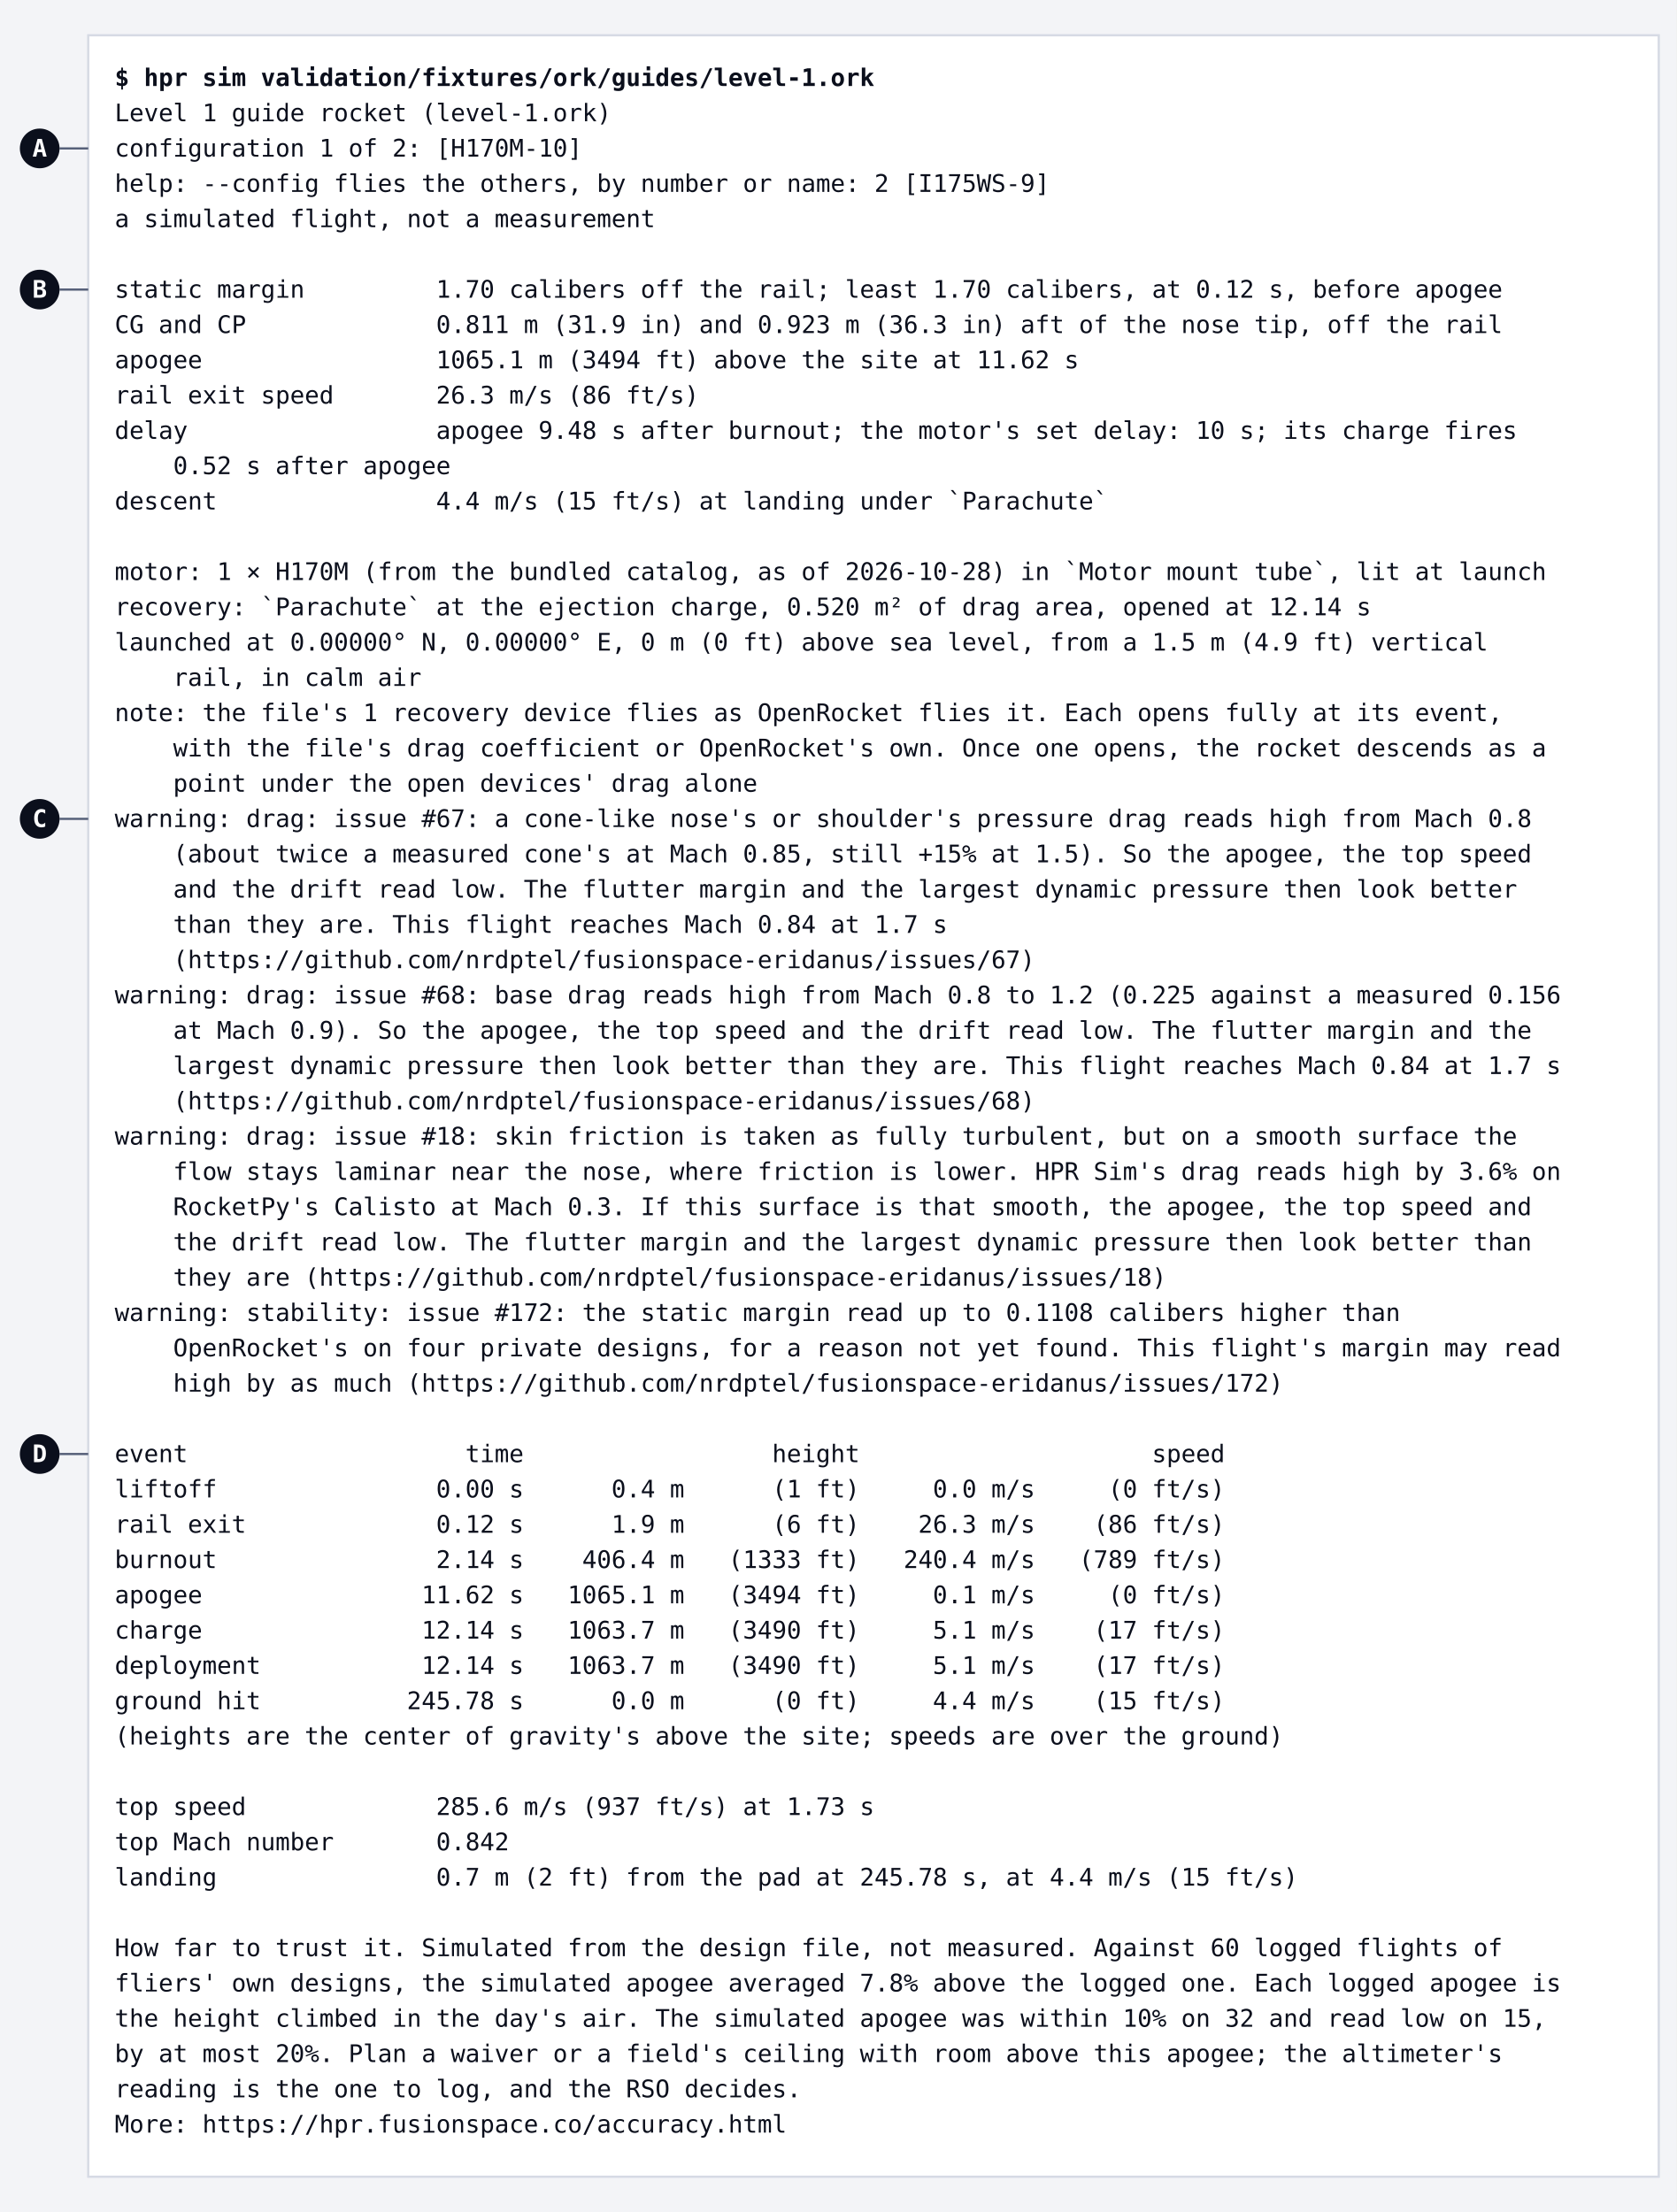
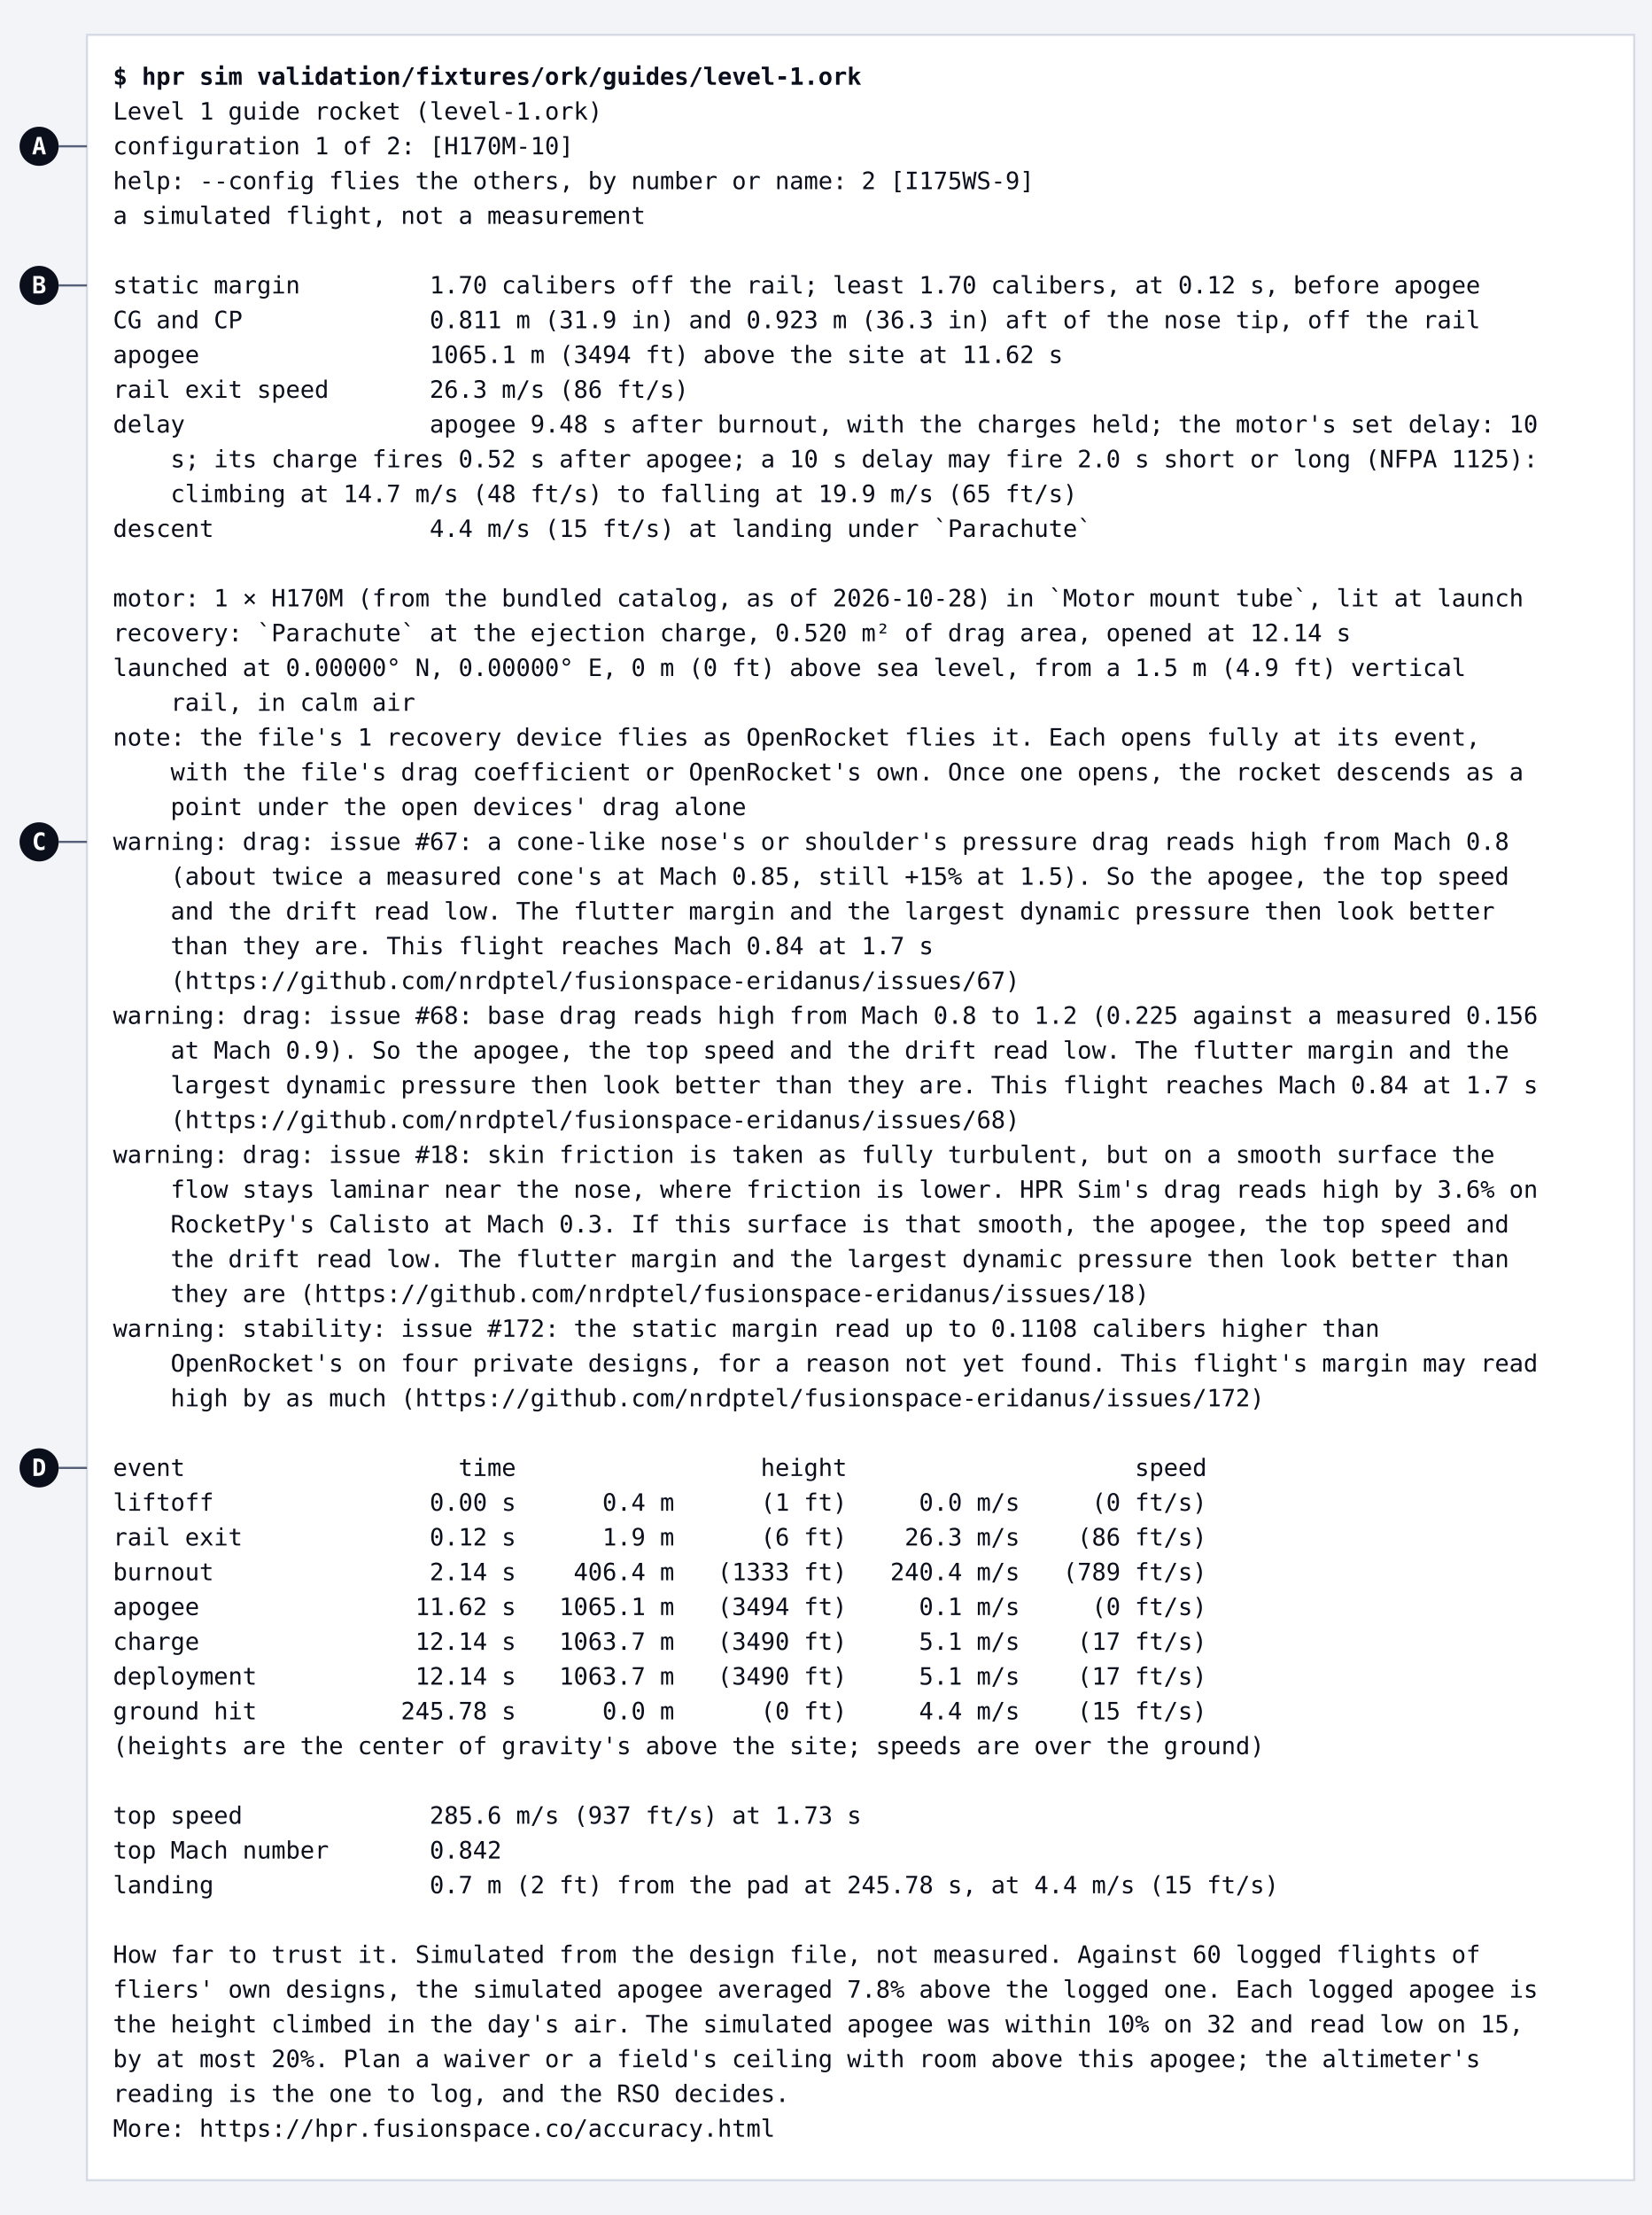
- <svg xmlns="http://www.w3.org/2000/svg" width="760" height="1003" viewBox="0 0 760 1003" font-family="'Cascadia Mono', ui-monospace, Menlo, Consolas, monospace" font-size="11" role="img" aria-labelledby="title" aria-describedby="desc">
-   <rect width="760" height="1003" fill="#F3F4F7" />
-   <rect x="40" y="16" width="712" height="971" fill="#FFFFFF" stroke="#D6DAE4" stroke-width="1" />
+ <svg xmlns="http://www.w3.org/2000/svg" width="760" height="1019" viewBox="0 0 760 1019" font-family="'Cascadia Mono', ui-monospace, Menlo, Consolas, monospace" font-size="11" role="img" aria-labelledby="title" aria-describedby="desc">
+   <rect width="760" height="1019" fill="#F3F4F7" />
+   <rect x="40" y="16" width="712" height="987" fill="#FFFFFF" stroke="#D6DAE4" stroke-width="1" />
  <text x="52" y="39" xml:space="preserve" font-weight="600" fill="#0B0F1C">$ hpr sim validation/fixtures/ork/guides/level-1.ork</text>
  <text x="52" y="55" xml:space="preserve" fill="#0B0F1C">Level 1 guide rocket (level-1.ork)</text>
  <text x="52" y="71" xml:space="preserve" fill="#0B0F1C">configuration 1 of 2: [H170M-10]</text>
  <text x="52" y="87" xml:space="preserve" fill="#0B0F1C">help: --config flies the others, by number or name: 2 [I175WS-9]</text>
  <text x="52" y="103" xml:space="preserve" fill="#0B0F1C">a simulated flight, not a measurement</text>
  <text x="52" y="135" xml:space="preserve" fill="#0B0F1C">static margin         1.70 calibers off the rail; least 1.70 calibers, at 0.12 s, before apogee</text>
  <text x="52" y="151" xml:space="preserve" fill="#0B0F1C">CG and CP             0.811 m (31.9 in) and 0.923 m (36.3 in) aft of the nose tip, off the rail</text>
  <text x="52" y="167" xml:space="preserve" fill="#0B0F1C">apogee                1065.1 m (3494 ft) above the site at 11.62 s</text>
  <text x="52" y="183" xml:space="preserve" fill="#0B0F1C">rail exit speed       26.3 m/s (86 ft/s)</text>
-   <text x="52" y="199" xml:space="preserve" fill="#0B0F1C">delay                 apogee 9.48 s after burnout; the motor's set delay: 10 s; its charge fires</text>
-   <text x="52" y="215" xml:space="preserve" fill="#0B0F1C">    0.52 s after apogee</text>
-   <text x="52" y="231" xml:space="preserve" fill="#0B0F1C">descent               4.4 m/s (15 ft/s) at landing under `Parachute`</text>
-   <text x="52" y="263" xml:space="preserve" fill="#0B0F1C">motor: 1 × H170M (from the bundled catalog, as of 2026-10-28) in `Motor mount tube`, lit at launch</text>
-   <text x="52" y="279" xml:space="preserve" fill="#0B0F1C">recovery: `Parachute` at the ejection charge, 0.520 m² of drag area, opened at 12.14 s</text>
-   <text x="52" y="295" xml:space="preserve" fill="#0B0F1C">launched at 0.00000° N, 0.00000° E, 0 m (0 ft) above sea level, from a 1.5 m (4.9 ft) vertical</text>
-   <text x="52" y="311" xml:space="preserve" fill="#0B0F1C">    rail, in calm air</text>
-   <text x="52" y="327" xml:space="preserve" fill="#0B0F1C">note: the file's 1 recovery device flies as OpenRocket flies it. Each opens fully at its event,</text>
-   <text x="52" y="343" xml:space="preserve" fill="#0B0F1C">    with the file's drag coefficient or OpenRocket's own. Once one opens, the rocket descends as a</text>
-   <text x="52" y="359" xml:space="preserve" fill="#0B0F1C">    point under the open devices' drag alone</text>
-   <text x="52" y="375" xml:space="preserve" fill="#0B0F1C">warning: drag: issue #67: a cone-like nose's or shoulder's pressure drag reads high from Mach 0.8</text>
-   <text x="52" y="391" xml:space="preserve" fill="#0B0F1C">    (about twice a measured cone's at Mach 0.85, still +15% at 1.5). So the apogee, the top speed</text>
-   <text x="52" y="407" xml:space="preserve" fill="#0B0F1C">    and the drift read low. The flutter margin and the largest dynamic pressure then look better</text>
-   <text x="52" y="423" xml:space="preserve" fill="#0B0F1C">    than they are. This flight reaches Mach 0.84 at 1.7 s</text>
-   <text x="52" y="439" xml:space="preserve" fill="#0B0F1C">    (https://github.com/nrdptel/fusionspace-eridanus/issues/67)</text>
-   <text x="52" y="455" xml:space="preserve" fill="#0B0F1C">warning: drag: issue #68: base drag reads high from Mach 0.8 to 1.2 (0.225 against a measured 0.156</text>
-   <text x="52" y="471" xml:space="preserve" fill="#0B0F1C">    at Mach 0.9). So the apogee, the top speed and the drift read low. The flutter margin and the</text>
-   <text x="52" y="487" xml:space="preserve" fill="#0B0F1C">    largest dynamic pressure then look better than they are. This flight reaches Mach 0.84 at 1.7 s</text>
-   <text x="52" y="503" xml:space="preserve" fill="#0B0F1C">    (https://github.com/nrdptel/fusionspace-eridanus/issues/68)</text>
-   <text x="52" y="519" xml:space="preserve" fill="#0B0F1C">warning: drag: issue #18: skin friction is taken as fully turbulent, but on a smooth surface the</text>
-   <text x="52" y="535" xml:space="preserve" fill="#0B0F1C">    flow stays laminar near the nose, where friction is lower. HPR Sim's drag reads high by 3.6% on</text>
-   <text x="52" y="551" xml:space="preserve" fill="#0B0F1C">    RocketPy's Calisto at Mach 0.3. If this surface is that smooth, the apogee, the top speed and</text>
-   <text x="52" y="567" xml:space="preserve" fill="#0B0F1C">    the drift read low. The flutter margin and the largest dynamic pressure then look better than</text>
-   <text x="52" y="583" xml:space="preserve" fill="#0B0F1C">    they are (https://github.com/nrdptel/fusionspace-eridanus/issues/18)</text>
-   <text x="52" y="599" xml:space="preserve" fill="#0B0F1C">warning: stability: issue #172: the static margin read up to 0.1108 calibers higher than</text>
-   <text x="52" y="615" xml:space="preserve" fill="#0B0F1C">    OpenRocket's on four private designs, for a reason not yet found. This flight's margin may read</text>
-   <text x="52" y="631" xml:space="preserve" fill="#0B0F1C">    high by as much (https://github.com/nrdptel/fusionspace-eridanus/issues/172)</text>
-   <text x="52" y="663" xml:space="preserve" fill="#0B0F1C">event                   time                 height                    speed</text>
-   <text x="52" y="679" xml:space="preserve" fill="#0B0F1C">liftoff               0.00 s      0.4 m      (1 ft)     0.0 m/s     (0 ft/s)</text>
-   <text x="52" y="695" xml:space="preserve" fill="#0B0F1C">rail exit             0.12 s      1.9 m      (6 ft)    26.3 m/s    (86 ft/s)</text>
-   <text x="52" y="711" xml:space="preserve" fill="#0B0F1C">burnout               2.14 s    406.4 m   (1333 ft)   240.4 m/s   (789 ft/s)</text>
-   <text x="52" y="727" xml:space="preserve" fill="#0B0F1C">apogee               11.62 s   1065.1 m   (3494 ft)     0.1 m/s     (0 ft/s)</text>
-   <text x="52" y="743" xml:space="preserve" fill="#0B0F1C">charge               12.14 s   1063.7 m   (3490 ft)     5.1 m/s    (17 ft/s)</text>
-   <text x="52" y="759" xml:space="preserve" fill="#0B0F1C">deployment           12.14 s   1063.7 m   (3490 ft)     5.1 m/s    (17 ft/s)</text>
-   <text x="52" y="775" xml:space="preserve" fill="#0B0F1C">ground hit          245.78 s      0.0 m      (0 ft)     4.4 m/s    (15 ft/s)</text>
-   <text x="52" y="791" xml:space="preserve" fill="#0B0F1C">(heights are the center of gravity's above the site; speeds are over the ground)</text>
-   <text x="52" y="823" xml:space="preserve" fill="#0B0F1C">top speed             285.6 m/s (937 ft/s) at 1.73 s</text>
-   <text x="52" y="839" xml:space="preserve" fill="#0B0F1C">top Mach number       0.842</text>
-   <text x="52" y="855" xml:space="preserve" fill="#0B0F1C">landing               0.7 m (2 ft) from the pad at 245.78 s, at 4.4 m/s (15 ft/s)</text>
-   <text x="52" y="887" xml:space="preserve" fill="#0B0F1C">How far to trust it. Simulated from the design file, not measured. Against 60 logged flights of</text>
-   <text x="52" y="903" xml:space="preserve" fill="#0B0F1C">fliers' own designs, the simulated apogee averaged 7.8% above the logged one. Each logged apogee is</text>
-   <text x="52" y="919" xml:space="preserve" fill="#0B0F1C">the height climbed in the day's air. The simulated apogee was within 10% on 32 and read low on 15,</text>
-   <text x="52" y="935" xml:space="preserve" fill="#0B0F1C">by at most 20%. Plan a waiver or a field's ceiling with room above this apogee; the altimeter's</text>
-   <text x="52" y="951" xml:space="preserve" fill="#0B0F1C">reading is the one to log, and the RSO decides.</text>
-   <text x="52" y="967" xml:space="preserve" fill="#0B0F1C">More: https://hpr.fusionspace.co/accuracy.html</text>
+   <text x="52" y="199" xml:space="preserve" fill="#0B0F1C">delay                 apogee 9.48 s after burnout, with the charges held; the motor's set delay: 10</text>
+   <text x="52" y="215" xml:space="preserve" fill="#0B0F1C">    s; its charge fires 0.52 s after apogee; a 10 s delay may fire 2.0 s short or long (NFPA 1125):</text>
+   <text x="52" y="231" xml:space="preserve" fill="#0B0F1C">    climbing at 14.7 m/s (48 ft/s) to falling at 19.9 m/s (65 ft/s)</text>
+   <text x="52" y="247" xml:space="preserve" fill="#0B0F1C">descent               4.4 m/s (15 ft/s) at landing under `Parachute`</text>
+   <text x="52" y="279" xml:space="preserve" fill="#0B0F1C">motor: 1 × H170M (from the bundled catalog, as of 2026-10-28) in `Motor mount tube`, lit at launch</text>
+   <text x="52" y="295" xml:space="preserve" fill="#0B0F1C">recovery: `Parachute` at the ejection charge, 0.520 m² of drag area, opened at 12.14 s</text>
+   <text x="52" y="311" xml:space="preserve" fill="#0B0F1C">launched at 0.00000° N, 0.00000° E, 0 m (0 ft) above sea level, from a 1.5 m (4.9 ft) vertical</text>
+   <text x="52" y="327" xml:space="preserve" fill="#0B0F1C">    rail, in calm air</text>
+   <text x="52" y="343" xml:space="preserve" fill="#0B0F1C">note: the file's 1 recovery device flies as OpenRocket flies it. Each opens fully at its event,</text>
+   <text x="52" y="359" xml:space="preserve" fill="#0B0F1C">    with the file's drag coefficient or OpenRocket's own. Once one opens, the rocket descends as a</text>
+   <text x="52" y="375" xml:space="preserve" fill="#0B0F1C">    point under the open devices' drag alone</text>
+   <text x="52" y="391" xml:space="preserve" fill="#0B0F1C">warning: drag: issue #67: a cone-like nose's or shoulder's pressure drag reads high from Mach 0.8</text>
+   <text x="52" y="407" xml:space="preserve" fill="#0B0F1C">    (about twice a measured cone's at Mach 0.85, still +15% at 1.5). So the apogee, the top speed</text>
+   <text x="52" y="423" xml:space="preserve" fill="#0B0F1C">    and the drift read low. The flutter margin and the largest dynamic pressure then look better</text>
+   <text x="52" y="439" xml:space="preserve" fill="#0B0F1C">    than they are. This flight reaches Mach 0.84 at 1.7 s</text>
+   <text x="52" y="455" xml:space="preserve" fill="#0B0F1C">    (https://github.com/nrdptel/fusionspace-eridanus/issues/67)</text>
+   <text x="52" y="471" xml:space="preserve" fill="#0B0F1C">warning: drag: issue #68: base drag reads high from Mach 0.8 to 1.2 (0.225 against a measured 0.156</text>
+   <text x="52" y="487" xml:space="preserve" fill="#0B0F1C">    at Mach 0.9). So the apogee, the top speed and the drift read low. The flutter margin and the</text>
+   <text x="52" y="503" xml:space="preserve" fill="#0B0F1C">    largest dynamic pressure then look better than they are. This flight reaches Mach 0.84 at 1.7 s</text>
+   <text x="52" y="519" xml:space="preserve" fill="#0B0F1C">    (https://github.com/nrdptel/fusionspace-eridanus/issues/68)</text>
+   <text x="52" y="535" xml:space="preserve" fill="#0B0F1C">warning: drag: issue #18: skin friction is taken as fully turbulent, but on a smooth surface the</text>
+   <text x="52" y="551" xml:space="preserve" fill="#0B0F1C">    flow stays laminar near the nose, where friction is lower. HPR Sim's drag reads high by 3.6% on</text>
+   <text x="52" y="567" xml:space="preserve" fill="#0B0F1C">    RocketPy's Calisto at Mach 0.3. If this surface is that smooth, the apogee, the top speed and</text>
+   <text x="52" y="583" xml:space="preserve" fill="#0B0F1C">    the drift read low. The flutter margin and the largest dynamic pressure then look better than</text>
+   <text x="52" y="599" xml:space="preserve" fill="#0B0F1C">    they are (https://github.com/nrdptel/fusionspace-eridanus/issues/18)</text>
+   <text x="52" y="615" xml:space="preserve" fill="#0B0F1C">warning: stability: issue #172: the static margin read up to 0.1108 calibers higher than</text>
+   <text x="52" y="631" xml:space="preserve" fill="#0B0F1C">    OpenRocket's on four private designs, for a reason not yet found. This flight's margin may read</text>
+   <text x="52" y="647" xml:space="preserve" fill="#0B0F1C">    high by as much (https://github.com/nrdptel/fusionspace-eridanus/issues/172)</text>
+   <text x="52" y="679" xml:space="preserve" fill="#0B0F1C">event                   time                 height                    speed</text>
+   <text x="52" y="695" xml:space="preserve" fill="#0B0F1C">liftoff               0.00 s      0.4 m      (1 ft)     0.0 m/s     (0 ft/s)</text>
+   <text x="52" y="711" xml:space="preserve" fill="#0B0F1C">rail exit             0.12 s      1.9 m      (6 ft)    26.3 m/s    (86 ft/s)</text>
+   <text x="52" y="727" xml:space="preserve" fill="#0B0F1C">burnout               2.14 s    406.4 m   (1333 ft)   240.4 m/s   (789 ft/s)</text>
+   <text x="52" y="743" xml:space="preserve" fill="#0B0F1C">apogee               11.62 s   1065.1 m   (3494 ft)     0.1 m/s     (0 ft/s)</text>
+   <text x="52" y="759" xml:space="preserve" fill="#0B0F1C">charge               12.14 s   1063.7 m   (3490 ft)     5.1 m/s    (17 ft/s)</text>
+   <text x="52" y="775" xml:space="preserve" fill="#0B0F1C">deployment           12.14 s   1063.7 m   (3490 ft)     5.1 m/s    (17 ft/s)</text>
+   <text x="52" y="791" xml:space="preserve" fill="#0B0F1C">ground hit          245.78 s      0.0 m      (0 ft)     4.4 m/s    (15 ft/s)</text>
+   <text x="52" y="807" xml:space="preserve" fill="#0B0F1C">(heights are the center of gravity's above the site; speeds are over the ground)</text>
+   <text x="52" y="839" xml:space="preserve" fill="#0B0F1C">top speed             285.6 m/s (937 ft/s) at 1.73 s</text>
+   <text x="52" y="855" xml:space="preserve" fill="#0B0F1C">top Mach number       0.842</text>
+   <text x="52" y="871" xml:space="preserve" fill="#0B0F1C">landing               0.7 m (2 ft) from the pad at 245.78 s, at 4.4 m/s (15 ft/s)</text>
+   <text x="52" y="903" xml:space="preserve" fill="#0B0F1C">How far to trust it. Simulated from the design file, not measured. Against 60 logged flights of</text>
+   <text x="52" y="919" xml:space="preserve" fill="#0B0F1C">fliers' own designs, the simulated apogee averaged 7.8% above the logged one. Each logged apogee is</text>
+   <text x="52" y="935" xml:space="preserve" fill="#0B0F1C">the height climbed in the day's air. The simulated apogee was within 10% on 32 and read low on 15,</text>
+   <text x="52" y="951" xml:space="preserve" fill="#0B0F1C">by at most 20%. Plan a waiver or a field's ceiling with room above this apogee; the altimeter's</text>
+   <text x="52" y="967" xml:space="preserve" fill="#0B0F1C">reading is the one to log, and the RSO decides.</text>
+   <text x="52" y="983" xml:space="preserve" fill="#0B0F1C">More: https://hpr.fusionspace.co/accuracy.html</text>
  <line x1="27" y1="67.3" x2="40" y2="67.3" stroke="#566079" stroke-width="1" />
  <circle cx="18" cy="67.3" r="9" fill="#0B0F1C" />
  <text x="18" y="71.0" text-anchor="middle" font-weight="600" fill="#FFFFFF">A</text>
  <line x1="27" y1="131.3" x2="40" y2="131.3" stroke="#566079" stroke-width="1" />
  <circle cx="18" cy="131.3" r="9" fill="#0B0F1C" />
  <text x="18" y="135.0" text-anchor="middle" font-weight="600" fill="#FFFFFF">B</text>
-   <line x1="27" y1="371.3" x2="40" y2="371.3" stroke="#566079" stroke-width="1" />
-   <circle cx="18" cy="371.3" r="9" fill="#0B0F1C" />
-   <text x="18" y="375.0" text-anchor="middle" font-weight="600" fill="#FFFFFF">C</text>
-   <line x1="27" y1="659.3" x2="40" y2="659.3" stroke="#566079" stroke-width="1" />
-   <circle cx="18" cy="659.3" r="9" fill="#0B0F1C" />
-   <text x="18" y="663.0" text-anchor="middle" font-weight="600" fill="#FFFFFF">D</text>
+   <line x1="27" y1="387.3" x2="40" y2="387.3" stroke="#566079" stroke-width="1" />
+   <circle cx="18" cy="387.3" r="9" fill="#0B0F1C" />
+   <text x="18" y="391.0" text-anchor="middle" font-weight="600" fill="#FFFFFF">C</text>
+   <line x1="27" y1="675.3" x2="40" y2="675.3" stroke="#566079" stroke-width="1" />
+   <circle cx="18" cy="675.3" r="9" fill="#0B0F1C" />
+   <text x="18" y="679.0" text-anchor="middle" font-weight="600" fill="#FFFFFF">D</text>
</svg>
